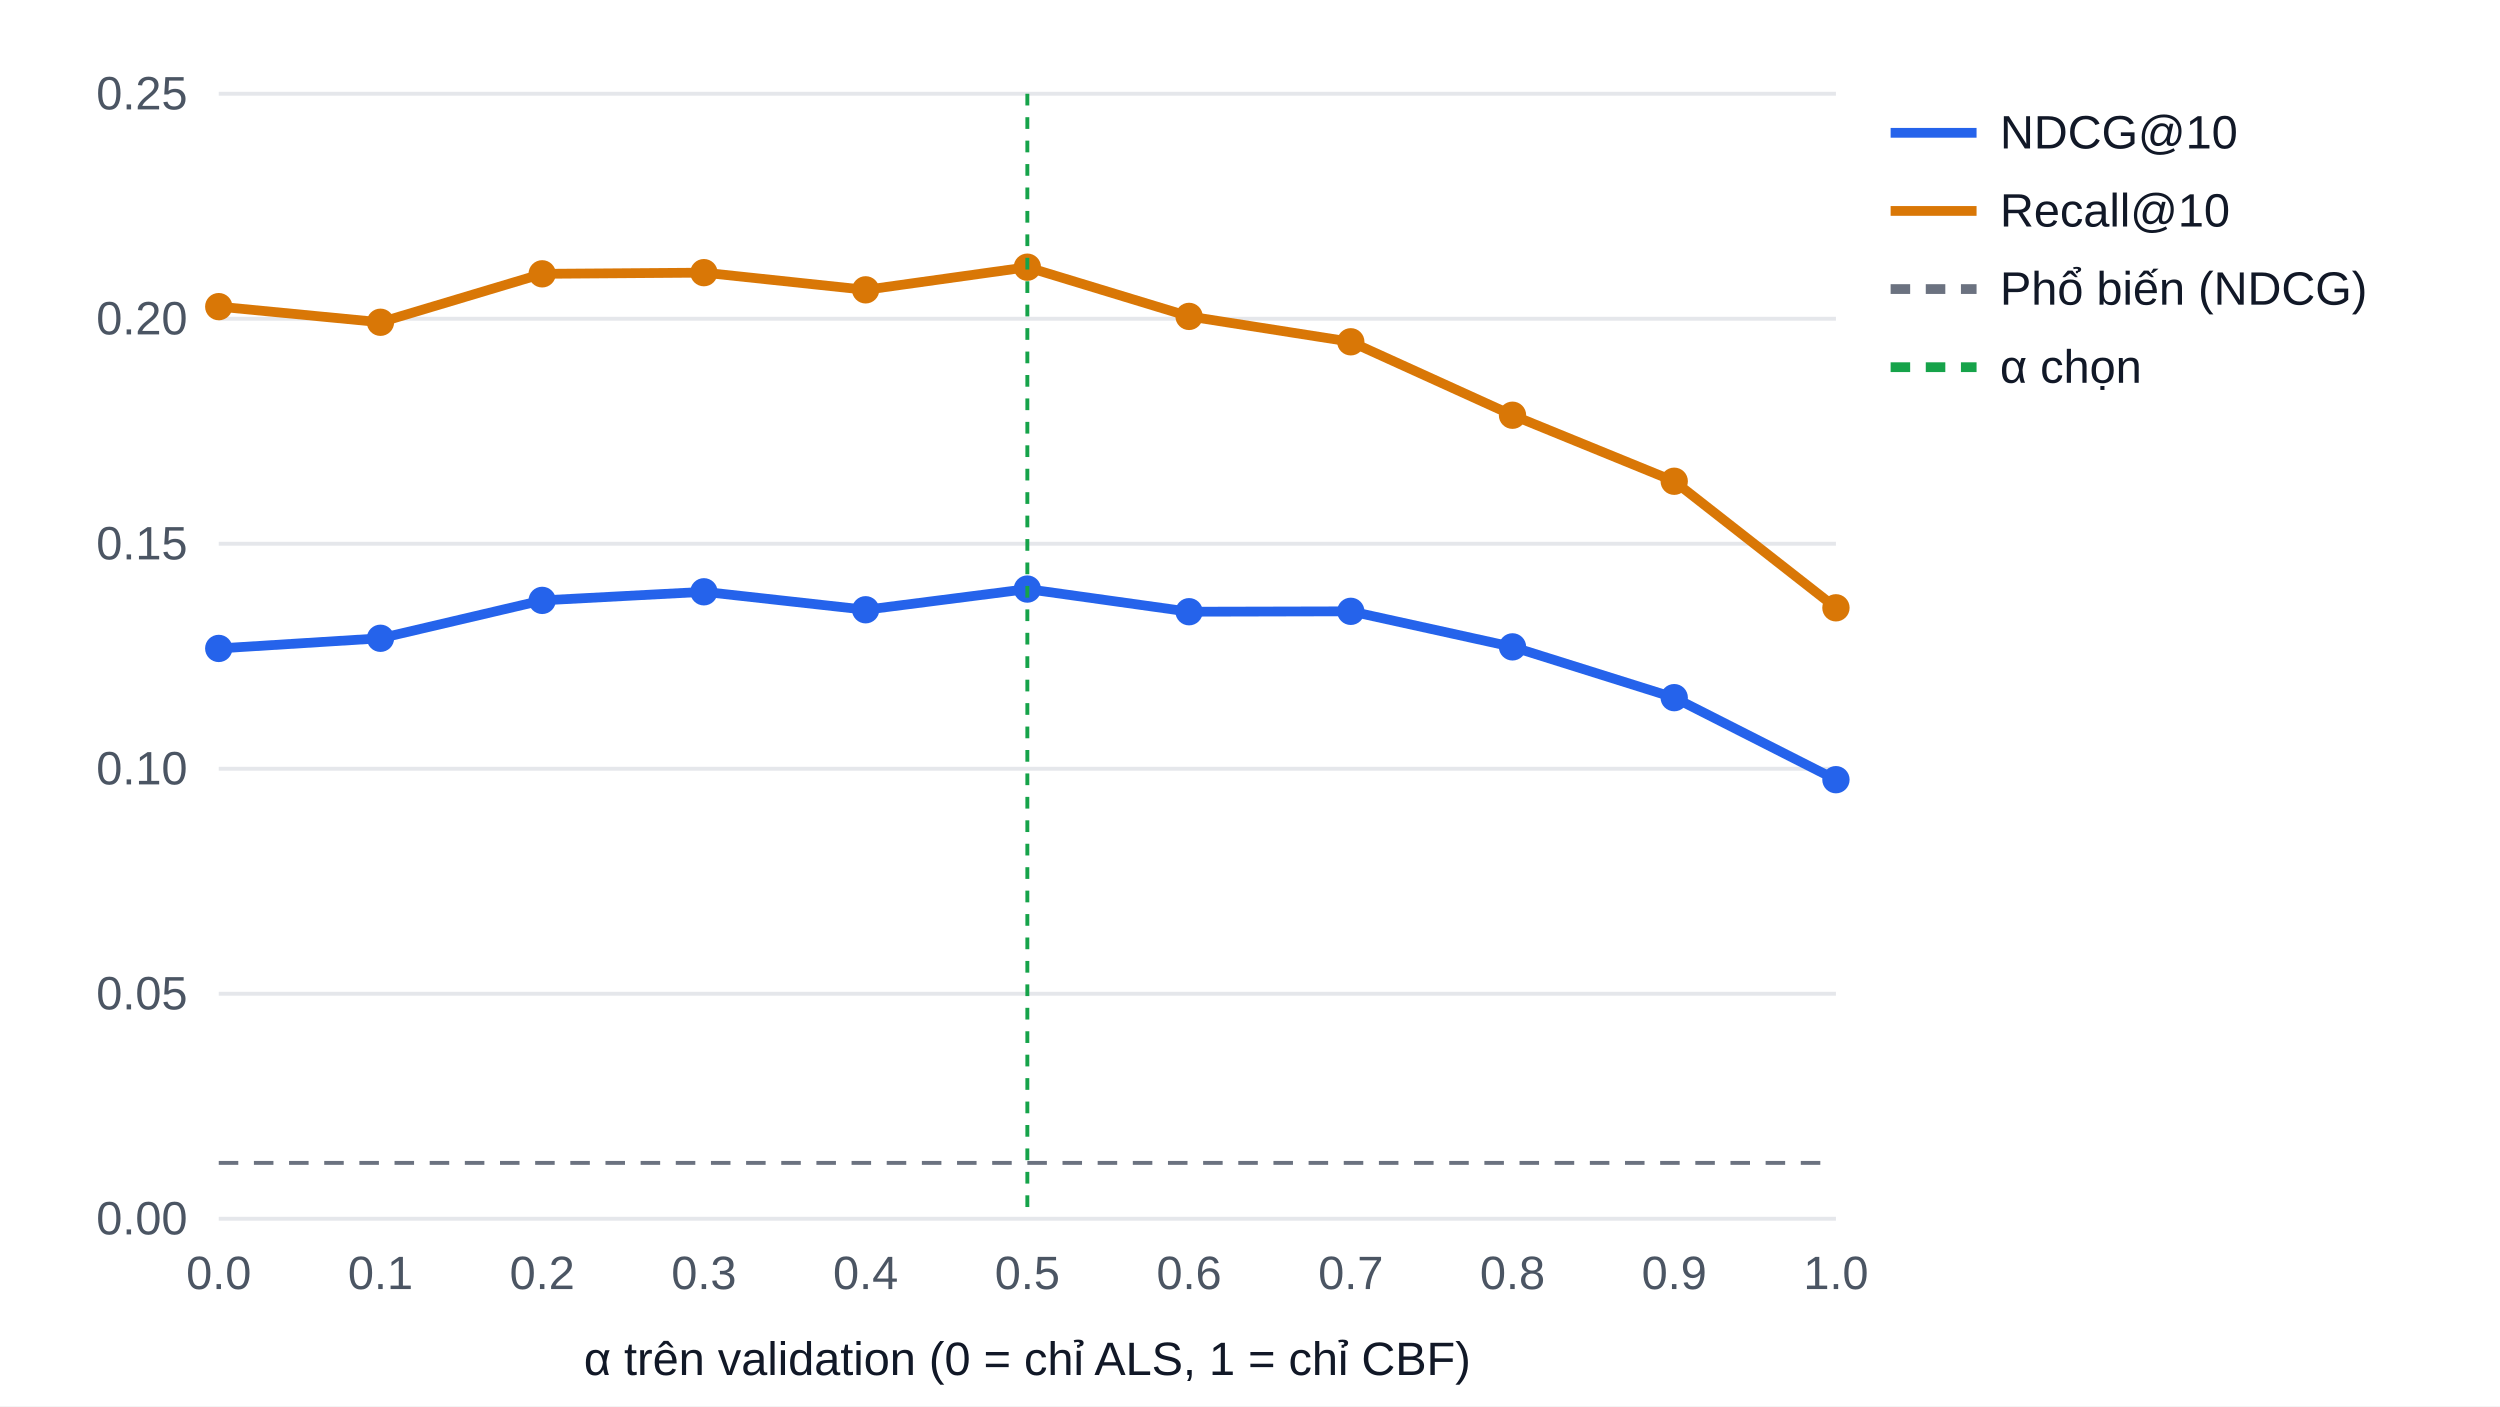
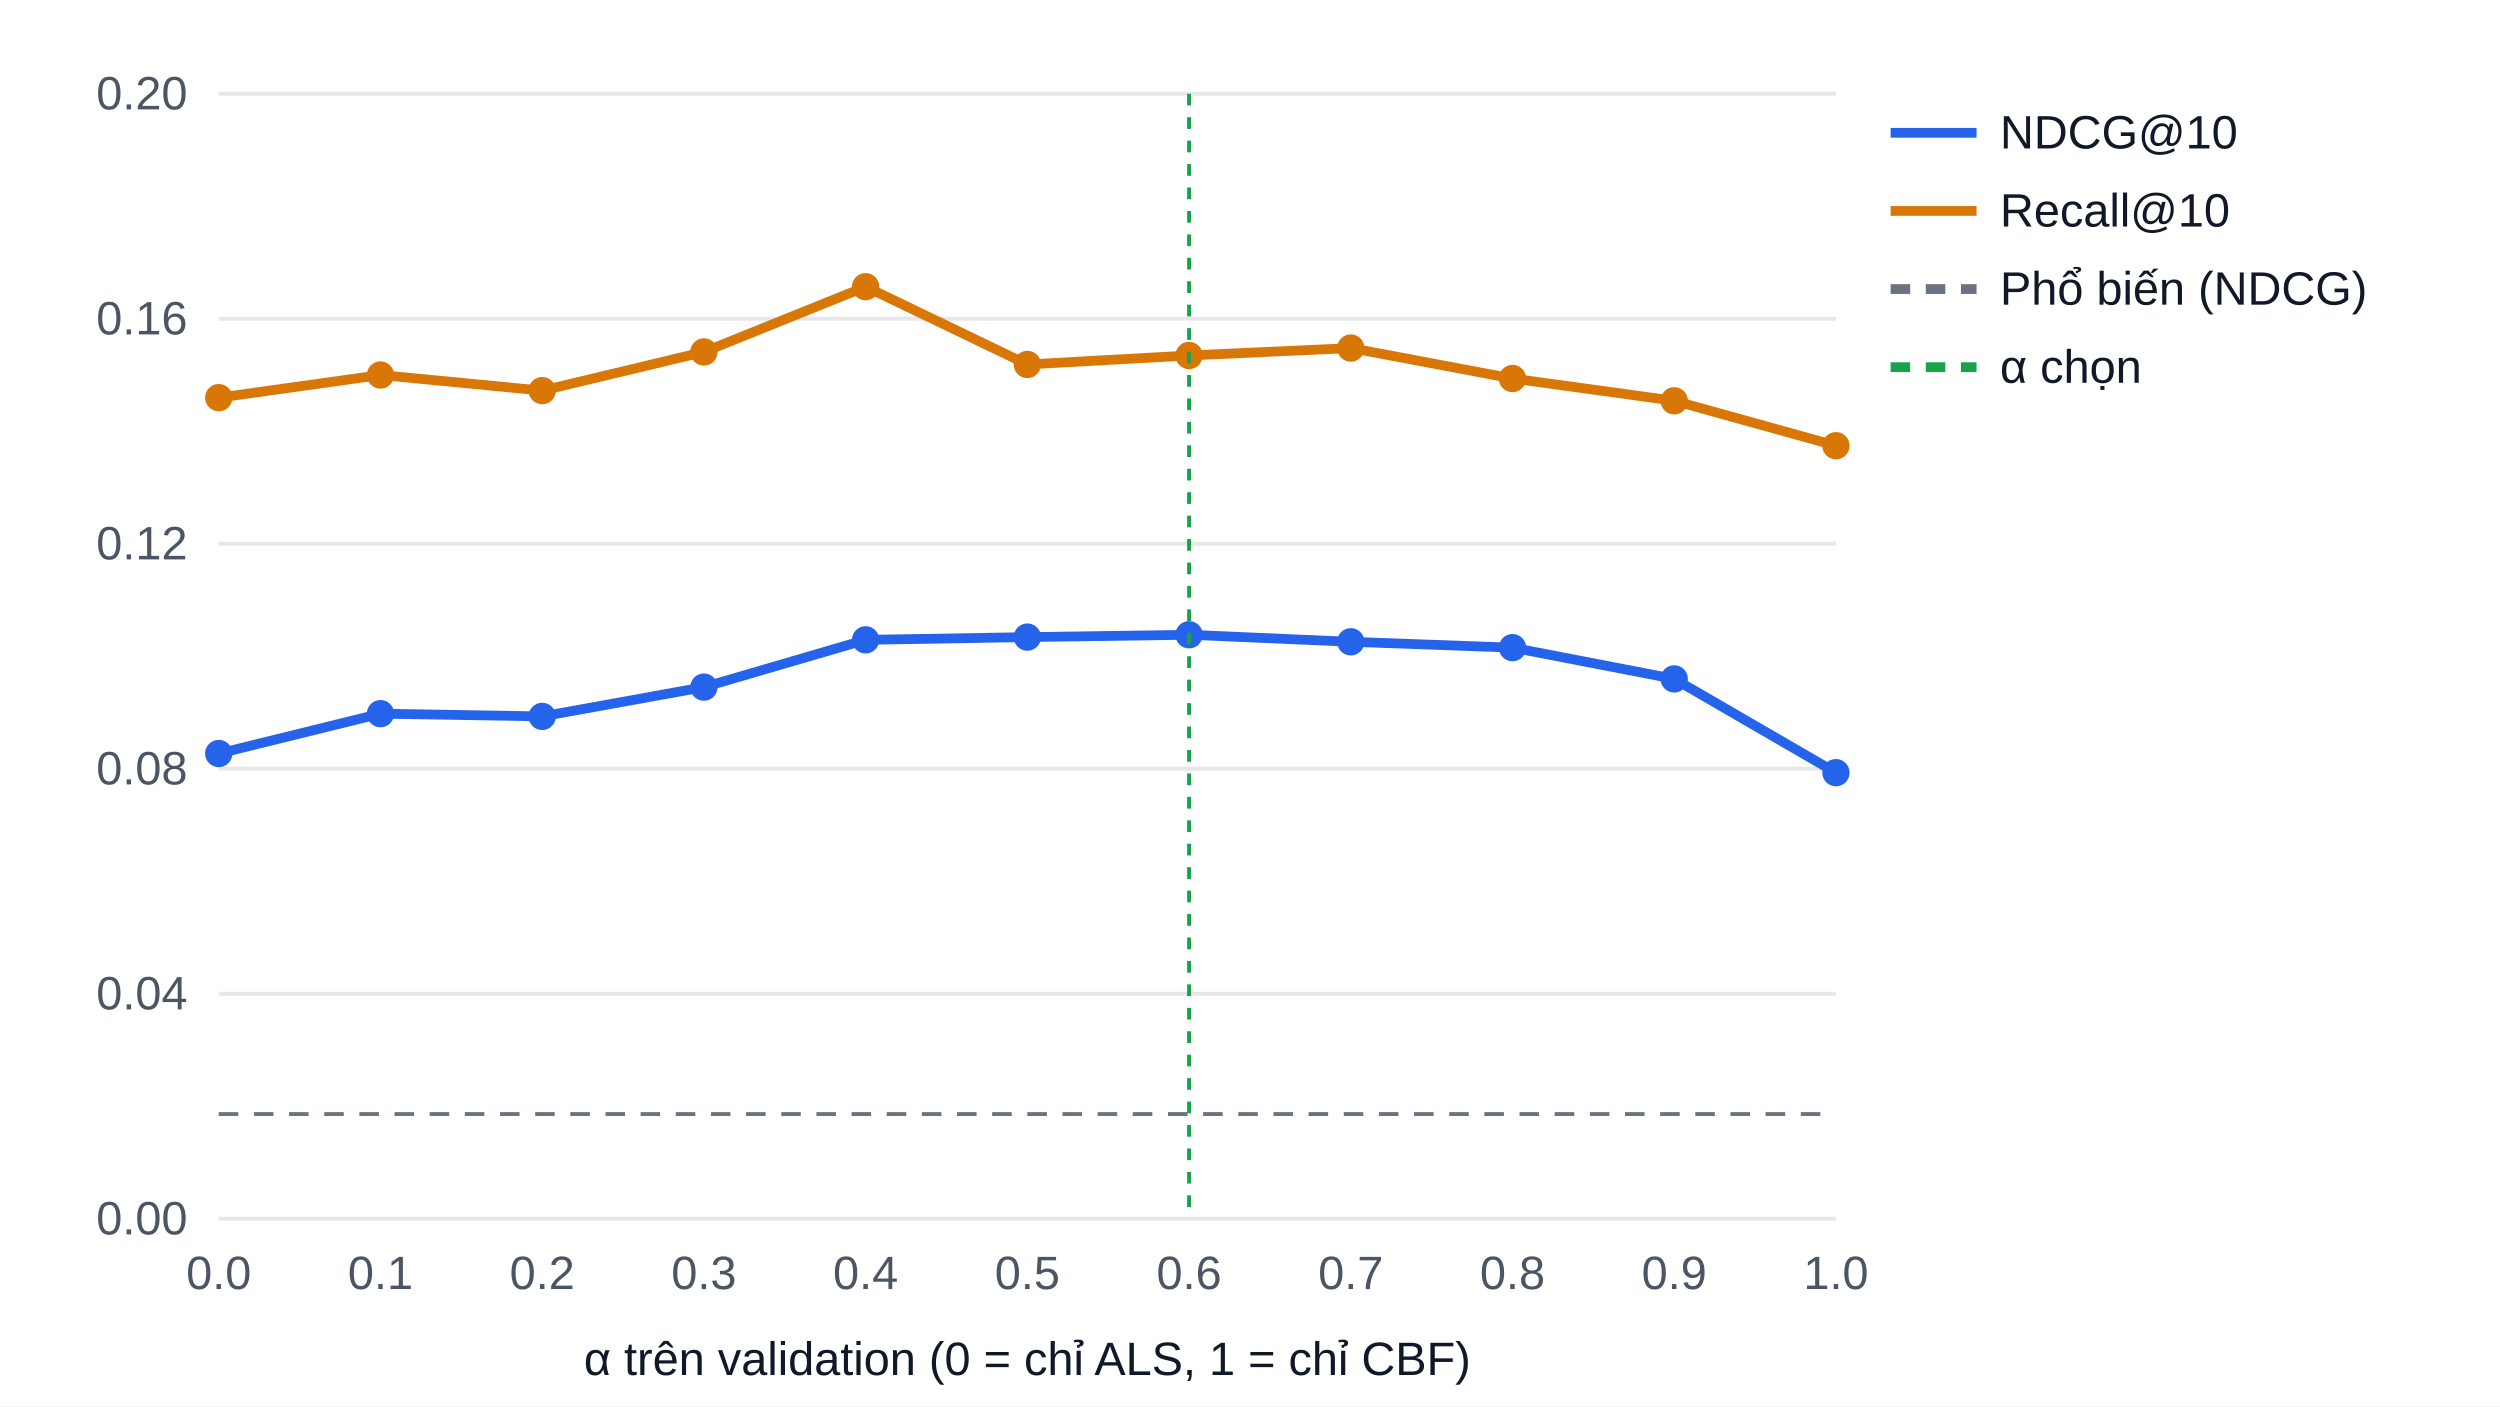
<svg xmlns="http://www.w3.org/2000/svg" viewBox="0 0 640 360" width="640" height="360" font-family="Arial, sans-serif" font-size="12">
  <rect width="640" height="360" fill="#ffffff" />
  <line x1="56" y1="312.0" x2="470" y2="312.0" stroke="#e5e7eb" />
  <text x="48" y="316.0" text-anchor="end" fill="#4b5563">0.00</text>
  <line x1="56" y1="254.4" x2="470" y2="254.4" stroke="#e5e7eb" />
-   <text x="48" y="258.4" text-anchor="end" fill="#4b5563">0.05</text>
+   <text x="48" y="258.4" text-anchor="end" fill="#4b5563">0.04</text>
  <line x1="56" y1="196.8" x2="470" y2="196.8" stroke="#e5e7eb" />
-   <text x="48" y="200.8" text-anchor="end" fill="#4b5563">0.10</text>
+   <text x="48" y="200.8" text-anchor="end" fill="#4b5563">0.08</text>
  <line x1="56" y1="139.2" x2="470" y2="139.2" stroke="#e5e7eb" />
-   <text x="48" y="143.2" text-anchor="end" fill="#4b5563">0.15</text>
+   <text x="48" y="143.2" text-anchor="end" fill="#4b5563">0.12</text>
  <line x1="56" y1="81.6" x2="470" y2="81.6" stroke="#e5e7eb" />
-   <text x="48" y="85.6" text-anchor="end" fill="#4b5563">0.20</text>
+   <text x="48" y="85.6" text-anchor="end" fill="#4b5563">0.16</text>
  <line x1="56" y1="24.0" x2="470" y2="24.0" stroke="#e5e7eb" />
-   <text x="48" y="28.0" text-anchor="end" fill="#4b5563">0.25</text>
+   <text x="48" y="28.0" text-anchor="end" fill="#4b5563">0.20</text>
  <text x="56.0" y="330" text-anchor="middle" fill="#4b5563">0.0</text>
  <text x="97.4" y="330" text-anchor="middle" fill="#4b5563">0.1</text>
  <text x="138.8" y="330" text-anchor="middle" fill="#4b5563">0.2</text>
  <text x="180.2" y="330" text-anchor="middle" fill="#4b5563">0.3</text>
  <text x="221.6" y="330" text-anchor="middle" fill="#4b5563">0.4</text>
  <text x="263.0" y="330" text-anchor="middle" fill="#4b5563">0.5</text>
  <text x="304.4" y="330" text-anchor="middle" fill="#4b5563">0.6</text>
  <text x="345.8" y="330" text-anchor="middle" fill="#4b5563">0.7</text>
  <text x="387.2" y="330" text-anchor="middle" fill="#4b5563">0.8</text>
  <text x="428.6" y="330" text-anchor="middle" fill="#4b5563">0.9</text>
  <text x="470.0" y="330" text-anchor="middle" fill="#4b5563">1.0</text>
  <text x="263.0" y="352" text-anchor="middle" fill="#111827">α trên validation (0 = chỉ ALS, 1 = chỉ CBF)</text>
-   <path d="M56.0,166.0 L97.4,163.4 L138.8,153.7 L180.2,151.5 L221.6,156.1 L263.0,150.8 L304.4,156.6 L345.8,156.5 L387.2,165.6 L428.6,178.6 L470.0,199.6" fill="none" stroke="#2563eb" stroke-width="2.5" />
-   <circle cx="56.0" cy="166.0" r="3.5" fill="#2563eb" />
-   <circle cx="97.4" cy="163.4" r="3.5" fill="#2563eb" />
-   <circle cx="138.8" cy="153.7" r="3.5" fill="#2563eb" />
-   <circle cx="180.2" cy="151.5" r="3.5" fill="#2563eb" />
-   <circle cx="221.6" cy="156.1" r="3.5" fill="#2563eb" />
-   <circle cx="263.0" cy="150.8" r="3.5" fill="#2563eb" />
-   <circle cx="304.4" cy="156.6" r="3.5" fill="#2563eb" />
-   <circle cx="345.8" cy="156.5" r="3.5" fill="#2563eb" />
-   <circle cx="387.2" cy="165.6" r="3.5" fill="#2563eb" />
-   <circle cx="428.6" cy="178.6" r="3.5" fill="#2563eb" />
-   <circle cx="470.0" cy="199.6" r="3.5" fill="#2563eb" />
-   <path d="M56.0,78.5 L97.4,82.5 L138.8,70.1 L180.2,69.8 L221.6,74.2 L263.0,68.4 L304.4,81.0 L345.8,87.5 L387.2,106.3 L428.6,123.2 L470.0,155.6" fill="none" stroke="#d97706" stroke-width="2.5" />
-   <circle cx="56.0" cy="78.5" r="3.5" fill="#d97706" />
-   <circle cx="97.4" cy="82.5" r="3.5" fill="#d97706" />
-   <circle cx="138.8" cy="70.1" r="3.5" fill="#d97706" />
-   <circle cx="180.2" cy="69.8" r="3.5" fill="#d97706" />
-   <circle cx="221.6" cy="74.2" r="3.5" fill="#d97706" />
-   <circle cx="263.0" cy="68.4" r="3.5" fill="#d97706" />
-   <circle cx="304.4" cy="81.0" r="3.5" fill="#d97706" />
-   <circle cx="345.8" cy="87.5" r="3.5" fill="#d97706" />
-   <circle cx="387.2" cy="106.3" r="3.5" fill="#d97706" />
-   <circle cx="428.6" cy="123.2" r="3.5" fill="#d97706" />
-   <circle cx="470.0" cy="155.6" r="3.5" fill="#d97706" />
-   <line x1="56" y1="297.7" x2="470" y2="297.7" stroke="#6b7280" stroke-dasharray="5 4" />
-   <line x1="263.0" y1="24" x2="263.0" y2="312" stroke="#16a34a" stroke-dasharray="3 3" />
+   <path d="M56.0,192.9 L97.4,182.7 L138.8,183.4 L180.2,175.9 L221.6,163.8 L263.0,163.1 L304.4,162.5 L345.8,164.3 L387.2,165.8 L428.6,173.8 L470.0,197.8" fill="none" stroke="#2563eb" stroke-width="2.5" />
+   <circle cx="56.0" cy="192.9" r="3.5" fill="#2563eb" />
+   <circle cx="97.4" cy="182.7" r="3.5" fill="#2563eb" />
+   <circle cx="138.8" cy="183.4" r="3.5" fill="#2563eb" />
+   <circle cx="180.2" cy="175.9" r="3.5" fill="#2563eb" />
+   <circle cx="221.6" cy="163.8" r="3.5" fill="#2563eb" />
+   <circle cx="263.0" cy="163.1" r="3.5" fill="#2563eb" />
+   <circle cx="304.4" cy="162.5" r="3.5" fill="#2563eb" />
+   <circle cx="345.8" cy="164.3" r="3.5" fill="#2563eb" />
+   <circle cx="387.2" cy="165.8" r="3.5" fill="#2563eb" />
+   <circle cx="428.6" cy="173.8" r="3.5" fill="#2563eb" />
+   <circle cx="470.0" cy="197.8" r="3.5" fill="#2563eb" />
+   <path d="M56.0,101.8 L97.4,96.0 L138.8,100.0 L180.2,90.1 L221.6,73.4 L263.0,93.3 L304.4,91.0 L345.8,89.1 L387.2,96.9 L428.6,102.6 L470.0,114.1" fill="none" stroke="#d97706" stroke-width="2.5" />
+   <circle cx="56.0" cy="101.8" r="3.5" fill="#d97706" />
+   <circle cx="97.4" cy="96.0" r="3.5" fill="#d97706" />
+   <circle cx="138.8" cy="100.0" r="3.5" fill="#d97706" />
+   <circle cx="180.2" cy="90.1" r="3.5" fill="#d97706" />
+   <circle cx="221.6" cy="73.4" r="3.5" fill="#d97706" />
+   <circle cx="263.0" cy="93.3" r="3.5" fill="#d97706" />
+   <circle cx="304.4" cy="91.0" r="3.5" fill="#d97706" />
+   <circle cx="345.8" cy="89.1" r="3.5" fill="#d97706" />
+   <circle cx="387.2" cy="96.9" r="3.5" fill="#d97706" />
+   <circle cx="428.6" cy="102.6" r="3.5" fill="#d97706" />
+   <circle cx="470.0" cy="114.1" r="3.5" fill="#d97706" />
+   <line x1="56" y1="285.2" x2="470" y2="285.2" stroke="#6b7280" stroke-dasharray="5 4" />
+   <line x1="304.4" y1="24" x2="304.4" y2="312" stroke="#16a34a" stroke-dasharray="3 3" />
  <line x1="484" y1="34" x2="506" y2="34" stroke="#2563eb" stroke-width="2.5" />
  <text x="512" y="38" fill="#111827">NDCG@10</text>
  <line x1="484" y1="54" x2="506" y2="54" stroke="#d97706" stroke-width="2.5" />
  <text x="512" y="58" fill="#111827">Recall@10</text>
  <line x1="484" y1="74" x2="506" y2="74" stroke="#6b7280" stroke-width="2.5" stroke-dasharray="5 4" />
  <text x="512" y="78" fill="#111827">Phổ biến (NDCG)</text>
  <line x1="484" y1="94" x2="506" y2="94" stroke="#16a34a" stroke-width="2.5" stroke-dasharray="5 4" />
  <text x="512" y="98" fill="#111827">α chọn</text>
</svg>
